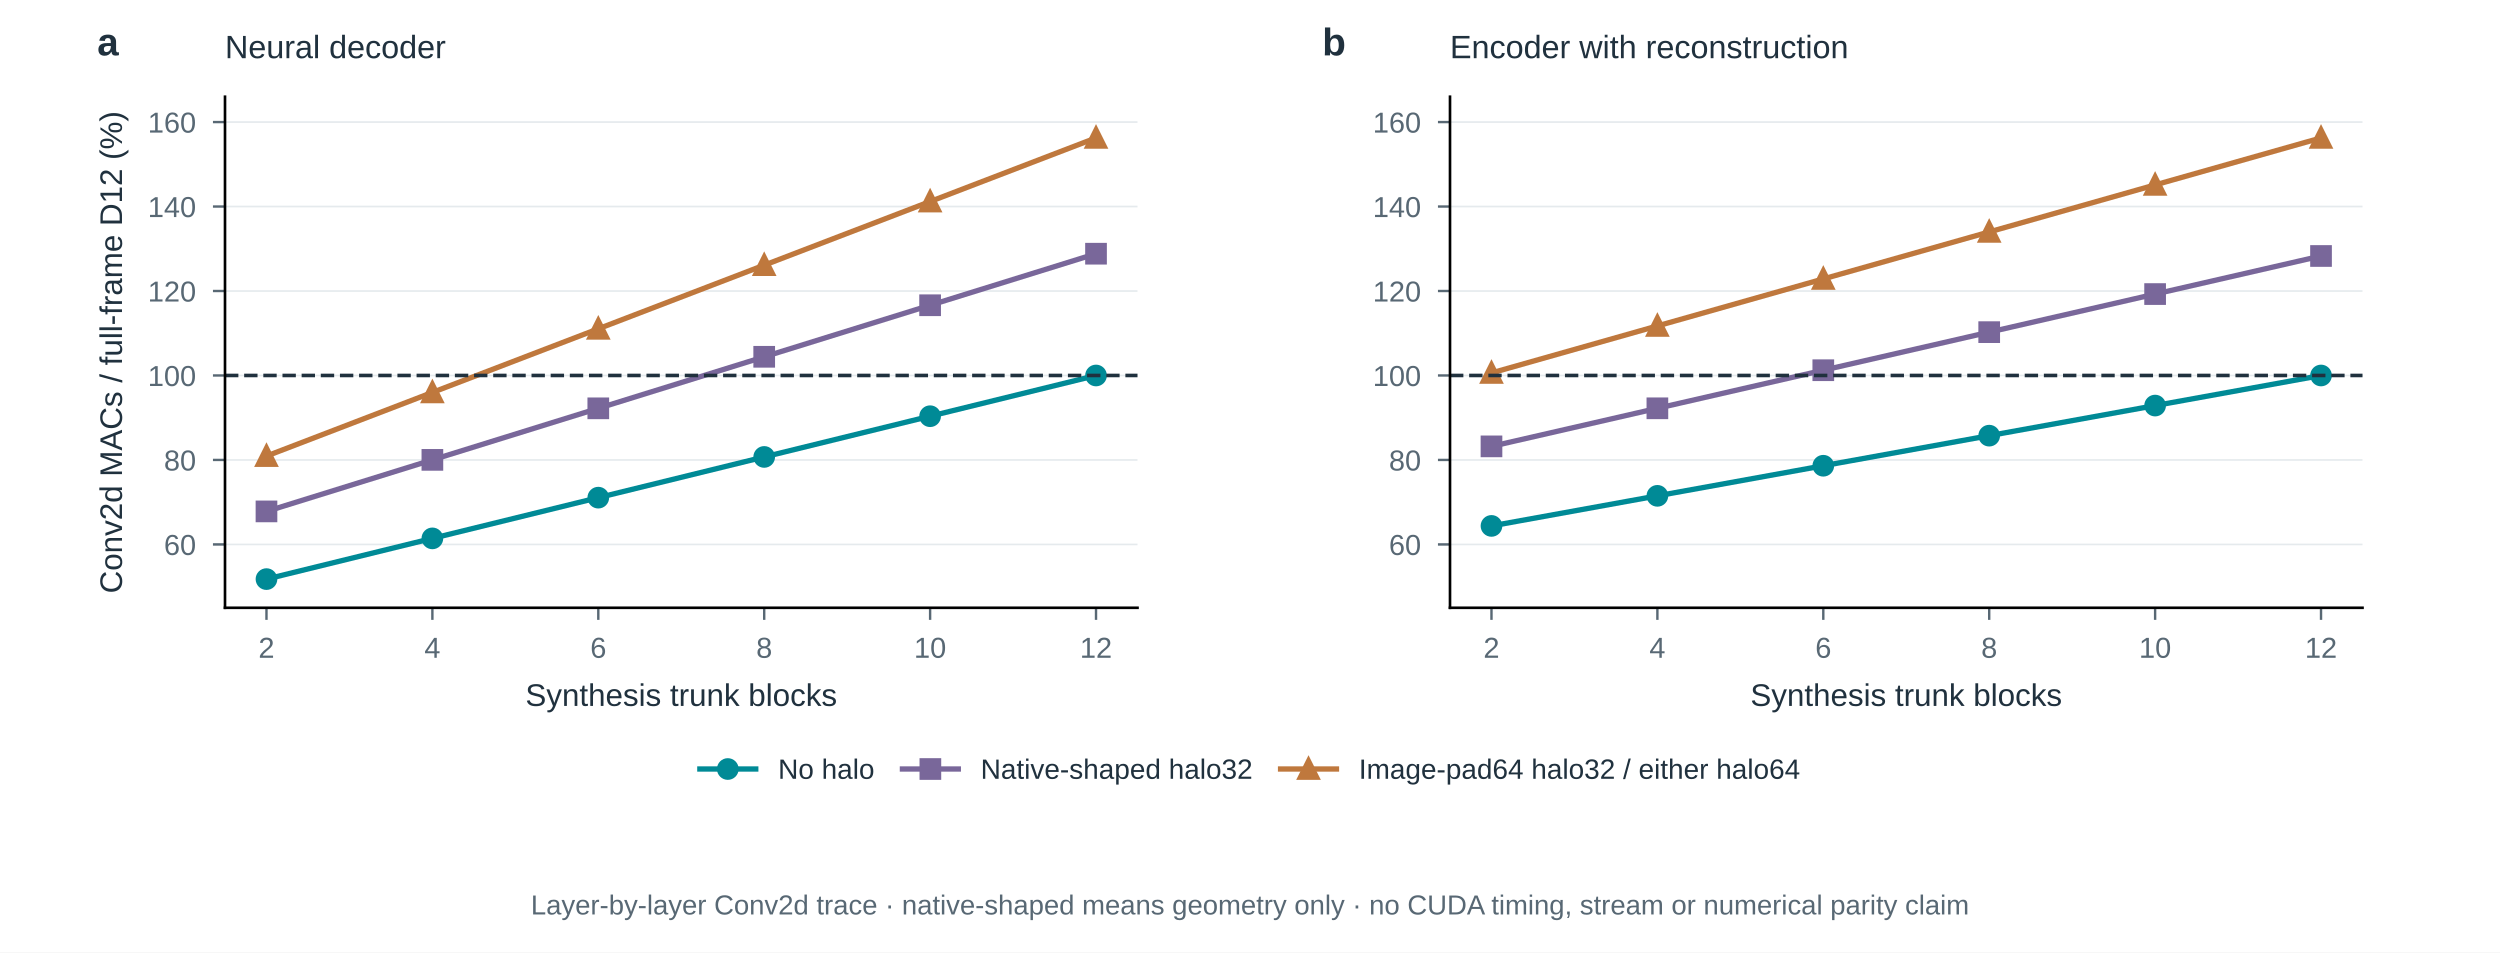
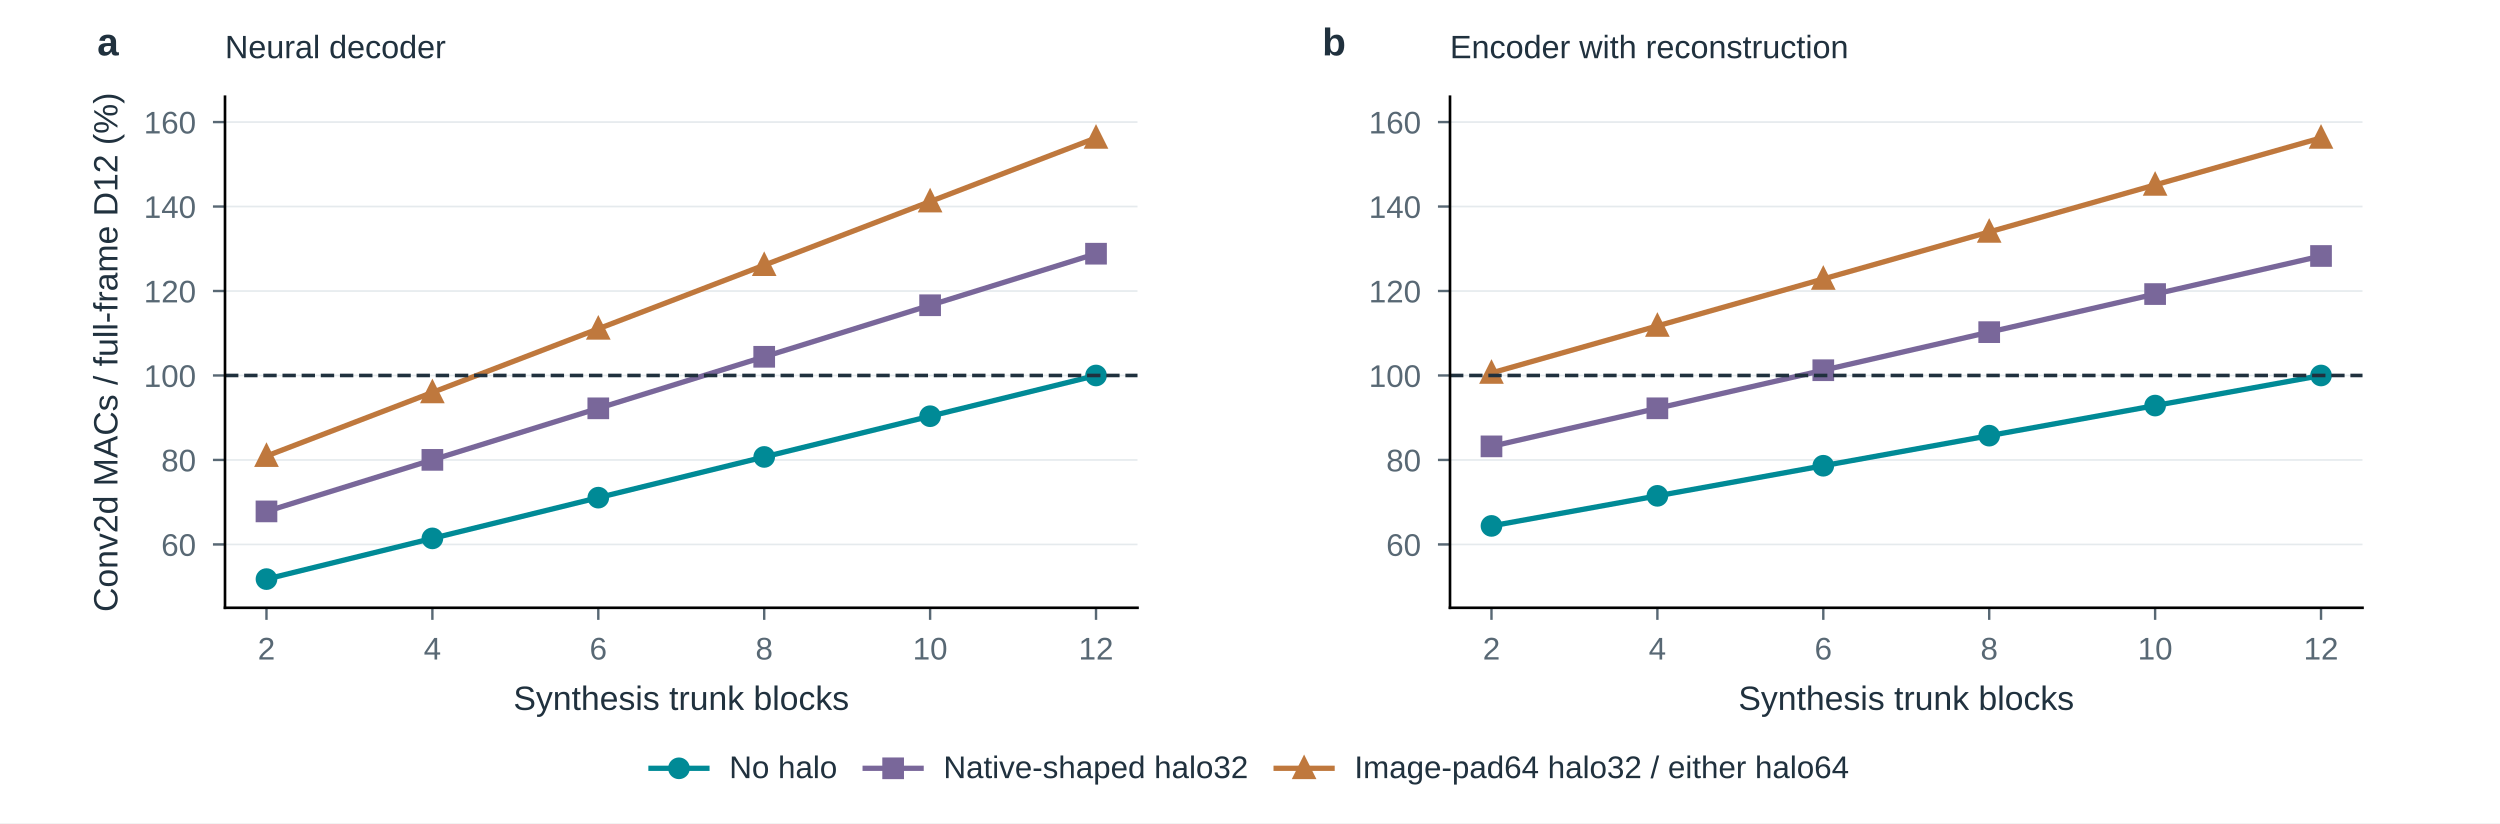
- <svg xmlns="http://www.w3.org/2000/svg" xmlns:xlink="http://www.w3.org/1999/xlink" width="518.74pt" height="197.632pt" viewBox="0 0 518.74 197.632" version="1.1">
+ <svg xmlns="http://www.w3.org/2000/svg" xmlns:xlink="http://www.w3.org/1999/xlink" width="518.74pt" height="170.808pt" viewBox="0 0 518.74 170.808" version="1.1">
  <defs>
    <style type="text/css">*{stroke-linejoin: round; stroke-linecap: butt}</style>
  </defs>
  <g id="figure_1">
    <g id="patch_1">
-       <path d="M 0 197.632 L 518.74 197.632 L 518.74 0 L 0 0 z " style="fill: #ffffff" />
+       <path d="M 0 170.808 L 518.74 170.808 L 518.74 0 L 0 0 z " style="fill: #ffffff" />
    </g>
    <g id="axes_1">
      <g id="patch_2">
        <path d="M 46.687 126.114 L 236.027 126.114 L 236.027 20.07 L 46.687 20.07 z " style="fill: #ffffff" />
      </g>
      <g id="matplotlib.axis_1">
        <g id="xtick_1">
          <g id="line2d_1">
            <defs>
              <path id="m399702b5b7" d="M 0 0 L 0 2.5 " style="stroke: #586874; stroke-width: 0.5" />
            </defs>
            <g>
              <use xlink:href="#m399702b5b7" x="55.293" y="126.114" style="fill: #586874; stroke: #586874; stroke-width: 0.5" />
            </g>
          </g>
          <g id="text_1">
-             <text style="font-size: 6px; font-family: 'Liberation Sans'; text-anchor: middle; fill: #586874" x="55.293" y="136.482" transform="rotate(-0 55.29299 136.4822)">2</text>
+             <text style="font-size: 6.5px; font-family: 'Liberation Sans'; text-anchor: middle; fill: #586874" x="55.293" y="136.846" transform="rotate(-0 55.29299 136.8462)">2</text>
          </g>
        </g>
        <g id="xtick_2">
          <g id="line2d_2">
            <g>
              <use xlink:href="#m399702b5b7" x="89.718" y="126.114" style="fill: #586874; stroke: #586874; stroke-width: 0.5" />
            </g>
          </g>
          <g id="text_2">
-             <text style="font-size: 6px; font-family: 'Liberation Sans'; text-anchor: middle; fill: #586874" x="89.718" y="136.482" transform="rotate(-0 89.71847 136.4822)">4</text>
+             <text style="font-size: 6.5px; font-family: 'Liberation Sans'; text-anchor: middle; fill: #586874" x="89.718" y="136.846" transform="rotate(-0 89.71847 136.8462)">4</text>
          </g>
        </g>
        <g id="xtick_3">
          <g id="line2d_3">
            <g>
              <use xlink:href="#m399702b5b7" x="124.144" y="126.114" style="fill: #586874; stroke: #586874; stroke-width: 0.5" />
            </g>
          </g>
          <g id="text_3">
-             <text style="font-size: 6px; font-family: 'Liberation Sans'; text-anchor: middle; fill: #586874" x="124.144" y="136.482" transform="rotate(-0 124.144 136.4822)">6</text>
+             <text style="font-size: 6.5px; font-family: 'Liberation Sans'; text-anchor: middle; fill: #586874" x="124.144" y="136.846" transform="rotate(-0 124.144 136.8462)">6</text>
          </g>
        </g>
        <g id="xtick_4">
          <g id="line2d_4">
            <g>
              <use xlink:href="#m399702b5b7" x="158.569" y="126.114" style="fill: #586874; stroke: #586874; stroke-width: 0.5" />
            </g>
          </g>
          <g id="text_4">
-             <text style="font-size: 6px; font-family: 'Liberation Sans'; text-anchor: middle; fill: #586874" x="158.569" y="136.482" transform="rotate(-0 158.5694 136.4822)">8</text>
+             <text style="font-size: 6.5px; font-family: 'Liberation Sans'; text-anchor: middle; fill: #586874" x="158.569" y="136.846" transform="rotate(-0 158.5694 136.8462)">8</text>
          </g>
        </g>
        <g id="xtick_5">
          <g id="line2d_5">
            <g>
              <use xlink:href="#m399702b5b7" x="192.995" y="126.114" style="fill: #586874; stroke: #586874; stroke-width: 0.5" />
            </g>
          </g>
          <g id="text_5">
-             <text style="font-size: 6px; font-family: 'Liberation Sans'; text-anchor: middle; fill: #586874" x="192.995" y="136.482" transform="rotate(-0 192.9949 136.4822)">10</text>
+             <text style="font-size: 6.5px; font-family: 'Liberation Sans'; text-anchor: middle; fill: #586874" x="192.995" y="136.846" transform="rotate(-0 192.9949 136.8462)">10</text>
          </g>
        </g>
        <g id="xtick_6">
          <g id="line2d_6">
            <g>
              <use xlink:href="#m399702b5b7" x="227.42" y="126.114" style="fill: #586874; stroke: #586874; stroke-width: 0.5" />
            </g>
          </g>
          <g id="text_6">
-             <text style="font-size: 6px; font-family: 'Liberation Sans'; text-anchor: middle; fill: #586874" x="227.42" y="136.482" transform="rotate(-0 227.4204 136.4822)">12</text>
+             <text style="font-size: 6.5px; font-family: 'Liberation Sans'; text-anchor: middle; fill: #586874" x="227.42" y="136.846" transform="rotate(-0 227.4204 136.8462)">12</text>
          </g>
        </g>
        <g id="text_7">
-           <text style="font-size: 6.5px; font-family: 'Liberation Sans'; text-anchor: middle; fill: #20313e" x="141.357" y="146.477" transform="rotate(-0 141.3567 146.4771)">Synthesis trunk blocks</text>
+           <text style="font-size: 7px; font-family: 'Liberation Sans'; text-anchor: middle; fill: #20313e" x="141.357" y="147.31" transform="rotate(-0 141.3567 147.3104)">Synthesis trunk blocks</text>
        </g>
      </g>
      <g id="matplotlib.axis_2">
        <g id="ytick_1">
          <g id="line2d_7">
-             <path d="M 46.687 112.968 L 236.027 112.968 " clip-path="url(#pa4b8927bc4)" style="fill: none; stroke: #e5eaed; stroke-width: 0.35; stroke-linecap: square" />
+             <path d="M 46.687 112.968 L 236.027 112.968 " clip-path="url(#p4affde672b)" style="fill: none; stroke: #e5eaed; stroke-width: 0.35; stroke-linecap: square" />
          </g>
          <g id="line2d_8">
            <defs>
              <path id="m2a17d90eda" d="M 0 0 L -2.5 0 " style="stroke: #586874; stroke-width: 0.5" />
            </defs>
            <g>
              <use xlink:href="#m2a17d90eda" x="46.687" y="112.968" style="fill: #586874; stroke: #586874; stroke-width: 0.5" />
            </g>
          </g>
          <g id="text_8">
-             <text style="font-size: 6px; font-family: 'Liberation Sans'; text-anchor: end; fill: #586874" x="40.687" y="115.152" transform="rotate(-0 40.68661 115.1522)">60</text>
+             <text style="font-size: 6.5px; font-family: 'Liberation Sans'; text-anchor: end; fill: #586874" x="40.687" y="115.334" transform="rotate(-0 40.68661 115.3342)">60</text>
          </g>
        </g>
        <g id="ytick_2">
          <g id="line2d_9">
-             <path d="M 46.687 95.44 L 236.027 95.44 " clip-path="url(#pa4b8927bc4)" style="fill: none; stroke: #e5eaed; stroke-width: 0.35; stroke-linecap: square" />
+             <path d="M 46.687 95.44 L 236.027 95.44 " clip-path="url(#p4affde672b)" style="fill: none; stroke: #e5eaed; stroke-width: 0.35; stroke-linecap: square" />
          </g>
          <g id="line2d_10">
            <g>
              <use xlink:href="#m2a17d90eda" x="46.687" y="95.44" style="fill: #586874; stroke: #586874; stroke-width: 0.5" />
            </g>
          </g>
          <g id="text_9">
-             <text style="font-size: 6px; font-family: 'Liberation Sans'; text-anchor: end; fill: #586874" x="40.687" y="97.624" transform="rotate(-0 40.68661 97.62423)">80</text>
+             <text style="font-size: 6.5px; font-family: 'Liberation Sans'; text-anchor: end; fill: #586874" x="40.687" y="97.806" transform="rotate(-0 40.68661 97.80624)">80</text>
          </g>
        </g>
        <g id="ytick_3">
          <g id="line2d_11">
-             <path d="M 46.687 77.912 L 236.027 77.912 " clip-path="url(#pa4b8927bc4)" style="fill: none; stroke: #e5eaed; stroke-width: 0.35; stroke-linecap: square" />
+             <path d="M 46.687 77.912 L 236.027 77.912 " clip-path="url(#p4affde672b)" style="fill: none; stroke: #e5eaed; stroke-width: 0.35; stroke-linecap: square" />
          </g>
          <g id="line2d_12">
            <g>
              <use xlink:href="#m2a17d90eda" x="46.687" y="77.912" style="fill: #586874; stroke: #586874; stroke-width: 0.5" />
            </g>
          </g>
          <g id="text_10">
-             <text style="font-size: 6px; font-family: 'Liberation Sans'; text-anchor: end; fill: #586874" x="40.687" y="80.096" transform="rotate(-0 40.68661 80.09628)">100</text>
+             <text style="font-size: 6.5px; font-family: 'Liberation Sans'; text-anchor: end; fill: #586874" x="40.687" y="80.278" transform="rotate(-0 40.68661 80.27829)">100</text>
          </g>
        </g>
        <g id="ytick_4">
          <g id="line2d_13">
-             <path d="M 46.687 60.384 L 236.027 60.384 " clip-path="url(#pa4b8927bc4)" style="fill: none; stroke: #e5eaed; stroke-width: 0.35; stroke-linecap: square" />
+             <path d="M 46.687 60.384 L 236.027 60.384 " clip-path="url(#p4affde672b)" style="fill: none; stroke: #e5eaed; stroke-width: 0.35; stroke-linecap: square" />
          </g>
          <g id="line2d_14">
            <g>
              <use xlink:href="#m2a17d90eda" x="46.687" y="60.384" style="fill: #586874; stroke: #586874; stroke-width: 0.5" />
            </g>
          </g>
          <g id="text_11">
-             <text style="font-size: 6px; font-family: 'Liberation Sans'; text-anchor: end; fill: #586874" x="40.687" y="62.568" transform="rotate(-0 40.68661 62.56834)">120</text>
+             <text style="font-size: 6.5px; font-family: 'Liberation Sans'; text-anchor: end; fill: #586874" x="40.687" y="62.75" transform="rotate(-0 40.68661 62.75034)">120</text>
          </g>
        </g>
        <g id="ytick_5">
          <g id="line2d_15">
-             <path d="M 46.687 42.856 L 236.027 42.856 " clip-path="url(#pa4b8927bc4)" style="fill: none; stroke: #e5eaed; stroke-width: 0.35; stroke-linecap: square" />
+             <path d="M 46.687 42.856 L 236.027 42.856 " clip-path="url(#p4affde672b)" style="fill: none; stroke: #e5eaed; stroke-width: 0.35; stroke-linecap: square" />
          </g>
          <g id="line2d_16">
            <g>
              <use xlink:href="#m2a17d90eda" x="46.687" y="42.856" style="fill: #586874; stroke: #586874; stroke-width: 0.5" />
            </g>
          </g>
          <g id="text_12">
-             <text style="font-size: 6px; font-family: 'Liberation Sans'; text-anchor: end; fill: #586874" x="40.687" y="45.04" transform="rotate(-0 40.68661 45.04039)">140</text>
+             <text style="font-size: 6.5px; font-family: 'Liberation Sans'; text-anchor: end; fill: #586874" x="40.687" y="45.222" transform="rotate(-0 40.68661 45.22239)">140</text>
          </g>
        </g>
        <g id="ytick_6">
          <g id="line2d_17">
-             <path d="M 46.687 25.328 L 236.027 25.328 " clip-path="url(#pa4b8927bc4)" style="fill: none; stroke: #e5eaed; stroke-width: 0.35; stroke-linecap: square" />
+             <path d="M 46.687 25.328 L 236.027 25.328 " clip-path="url(#p4affde672b)" style="fill: none; stroke: #e5eaed; stroke-width: 0.35; stroke-linecap: square" />
          </g>
          <g id="line2d_18">
            <g>
              <use xlink:href="#m2a17d90eda" x="46.687" y="25.328" style="fill: #586874; stroke: #586874; stroke-width: 0.5" />
            </g>
          </g>
          <g id="text_13">
-             <text style="font-size: 6px; font-family: 'Liberation Sans'; text-anchor: end; fill: #586874" x="40.687" y="27.512" transform="rotate(-0 40.68661 27.51244)">160</text>
+             <text style="font-size: 6.5px; font-family: 'Liberation Sans'; text-anchor: end; fill: #586874" x="40.687" y="27.694" transform="rotate(-0 40.68661 27.69444)">160</text>
          </g>
        </g>
        <g id="text_14">
-           <text style="font-size: 6.5px; font-family: 'Liberation Sans'; text-anchor: middle; fill: #20313e" x="25.309" y="73.092" transform="rotate(-90 25.30901 73.09202)">Conv2d MACs / full-frame D12 (%)</text>
+           <text style="font-size: 7px; font-family: 'Liberation Sans'; text-anchor: middle; fill: #20313e" x="24.37" y="73.092" transform="rotate(-90 24.36964 73.09202)">Conv2d MACs / full-frame D12 (%)</text>
        </g>
      </g>
      <g id="line2d_19">
-         <path d="M 55.293 120.162 L 89.718 111.712 L 124.144 103.262 L 158.569 94.812 L 192.995 86.362 L 227.42 77.912 " clip-path="url(#pa4b8927bc4)" style="fill: none; stroke: #008a96; stroke-width: 1.1; stroke-linecap: square" />
+         <path d="M 55.293 120.162 L 89.718 111.712 L 124.144 103.262 L 158.569 94.812 L 192.995 86.362 L 227.42 77.912 " clip-path="url(#p4affde672b)" style="fill: none; stroke: #008a96; stroke-width: 1.1; stroke-linecap: square" />
        <defs>
          <path id="mdc5744b16e" d="M 0 1.75 C 0.464 1.75 0.909 1.566 1.237 1.237 C 1.566 0.909 1.75 0.464 1.75 0 C 1.75 -0.464 1.566 -0.909 1.237 -1.237 C 0.909 -1.566 0.464 -1.75 0 -1.75 C -0.464 -1.75 -0.909 -1.566 -1.237 -1.237 C -1.566 -0.909 -1.75 -0.464 -1.75 0 C -1.75 0.464 -1.566 0.909 -1.237 1.237 C -0.909 1.566 -0.464 1.75 0 1.75 z " style="stroke: #008a96" />
        </defs>
-         <g clip-path="url(#pa4b8927bc4)">
+         <g clip-path="url(#p4affde672b)">
          <use xlink:href="#mdc5744b16e" x="55.293" y="120.162" style="fill: #008a96; stroke: #008a96" />
          <use xlink:href="#mdc5744b16e" x="89.718" y="111.712" style="fill: #008a96; stroke: #008a96" />
          <use xlink:href="#mdc5744b16e" x="124.144" y="103.262" style="fill: #008a96; stroke: #008a96" />
          <use xlink:href="#mdc5744b16e" x="158.569" y="94.812" style="fill: #008a96; stroke: #008a96" />
          <use xlink:href="#mdc5744b16e" x="192.995" y="86.362" style="fill: #008a96; stroke: #008a96" />
          <use xlink:href="#mdc5744b16e" x="227.42" y="77.912" style="fill: #008a96; stroke: #008a96" />
        </g>
      </g>
      <g id="line2d_20">
-         <path d="M 55.293 106.115 L 89.718 95.421 L 124.144 84.726 L 158.569 74.032 L 192.995 63.338 L 227.42 52.643 " clip-path="url(#pa4b8927bc4)" style="fill: none; stroke: #79679a; stroke-width: 1.1; stroke-linecap: square" />
+         <path d="M 55.293 106.115 L 89.718 95.421 L 124.144 84.726 L 158.569 74.032 L 192.995 63.338 L 227.42 52.643 " clip-path="url(#p4affde672b)" style="fill: none; stroke: #79679a; stroke-width: 1.1; stroke-linecap: square" />
        <defs>
          <path id="m6668e8ef96" d="M -1.75 1.75 L 1.75 1.75 L 1.75 -1.75 L -1.75 -1.75 z " style="stroke: #79679a; stroke-linejoin: miter" />
        </defs>
-         <g clip-path="url(#pa4b8927bc4)">
+         <g clip-path="url(#p4affde672b)">
          <use xlink:href="#m6668e8ef96" x="55.293" y="106.115" style="fill: #79679a; stroke: #79679a; stroke-linejoin: miter" />
          <use xlink:href="#m6668e8ef96" x="89.718" y="95.421" style="fill: #79679a; stroke: #79679a; stroke-linejoin: miter" />
          <use xlink:href="#m6668e8ef96" x="124.144" y="84.726" style="fill: #79679a; stroke: #79679a; stroke-linejoin: miter" />
          <use xlink:href="#m6668e8ef96" x="158.569" y="74.032" style="fill: #79679a; stroke: #79679a; stroke-linejoin: miter" />
          <use xlink:href="#m6668e8ef96" x="192.995" y="63.338" style="fill: #79679a; stroke: #79679a; stroke-linejoin: miter" />
          <use xlink:href="#m6668e8ef96" x="227.42" y="52.643" style="fill: #79679a; stroke: #79679a; stroke-linejoin: miter" />
        </g>
      </g>
      <g id="line2d_21">
-         <path d="M 55.293 94.63 L 89.718 81.427 L 124.144 68.224 L 158.569 55.021 L 192.995 41.818 L 227.42 28.615 " clip-path="url(#pa4b8927bc4)" style="fill: none; stroke: #bf783d; stroke-width: 1.1; stroke-linecap: square" />
+         <path d="M 55.293 94.63 L 89.718 81.427 L 124.144 68.224 L 158.569 55.021 L 192.995 41.818 L 227.42 28.615 " clip-path="url(#p4affde672b)" style="fill: none; stroke: #bf783d; stroke-width: 1.1; stroke-linecap: square" />
        <defs>
          <path id="m8c55a46da9" d="M 0 -1.75 L -1.75 1.75 L 1.75 1.75 z " style="stroke: #bf783d; stroke-linejoin: miter" />
        </defs>
-         <g clip-path="url(#pa4b8927bc4)">
+         <g clip-path="url(#p4affde672b)">
          <use xlink:href="#m8c55a46da9" x="55.293" y="94.63" style="fill: #bf783d; stroke: #bf783d; stroke-linejoin: miter" />
          <use xlink:href="#m8c55a46da9" x="89.718" y="81.427" style="fill: #bf783d; stroke: #bf783d; stroke-linejoin: miter" />
          <use xlink:href="#m8c55a46da9" x="124.144" y="68.224" style="fill: #bf783d; stroke: #bf783d; stroke-linejoin: miter" />
          <use xlink:href="#m8c55a46da9" x="158.569" y="55.021" style="fill: #bf783d; stroke: #bf783d; stroke-linejoin: miter" />
          <use xlink:href="#m8c55a46da9" x="192.995" y="41.818" style="fill: #bf783d; stroke: #bf783d; stroke-linejoin: miter" />
          <use xlink:href="#m8c55a46da9" x="227.42" y="28.615" style="fill: #bf783d; stroke: #bf783d; stroke-linejoin: miter" />
        </g>
      </g>
      <g id="line2d_22">
-         <path d="M 46.687 77.912 L 236.027 77.912 " clip-path="url(#pa4b8927bc4)" style="fill: none; stroke-dasharray: 2.775,1.2; stroke-dashoffset: 0; stroke: #20313e; stroke-width: 0.75" />
+         <path d="M 46.687 77.912 L 236.027 77.912 " clip-path="url(#p4affde672b)" style="fill: none; stroke-dasharray: 2.775,1.2; stroke-dashoffset: 0; stroke: #20313e; stroke-width: 0.75" />
      </g>
      <g id="patch_3">
        <path d="M 46.687 126.114 L 46.687 20.07 " style="fill: none; stroke: #000000; stroke-width: 0.55; stroke-linejoin: miter; stroke-linecap: square" />
      </g>
      <g id="patch_4">
        <path d="M 46.687 126.114 L 236.027 126.114 " style="fill: none; stroke: #000000; stroke-width: 0.55; stroke-linejoin: miter; stroke-linecap: square" />
      </g>
      <g id="text_15">
        <text style="font-weight: 700; font-size: 8px; font-family: 'Liberation Sans'; text-anchor: start; fill: #20313e" x="20.179" y="11.494" transform="rotate(-0 20.17899 11.49351)">a</text>
      </g>
      <g id="text_16">
        <text style="font-size: 6.7px; font-family: 'Liberation Sans'; text-anchor: start; fill: #20313e" x="46.687" y="12.07" transform="rotate(-0 46.68661 12.06997)">Neural decoder</text>
      </g>
    </g>
    <g id="axes_2">
      <g id="patch_5">
        <path d="M 300.869 126.114 L 490.209 126.114 L 490.209 20.07 L 300.869 20.07 z " style="fill: #ffffff" />
      </g>
      <g id="matplotlib.axis_3">
        <g id="xtick_7">
          <g id="line2d_23">
            <g>
              <use xlink:href="#m399702b5b7" x="309.476" y="126.114" style="fill: #586874; stroke: #586874; stroke-width: 0.5" />
            </g>
          </g>
          <g id="text_17">
-             <text style="font-size: 6px; font-family: 'Liberation Sans'; text-anchor: middle; fill: #586874" x="309.476" y="136.482" transform="rotate(-0 309.4757 136.4822)">2</text>
+             <text style="font-size: 6.5px; font-family: 'Liberation Sans'; text-anchor: middle; fill: #586874" x="309.476" y="136.846" transform="rotate(-0 309.4757 136.8462)">2</text>
          </g>
        </g>
        <g id="xtick_8">
          <g id="line2d_24">
            <g>
              <use xlink:href="#m399702b5b7" x="343.901" y="126.114" style="fill: #586874; stroke: #586874; stroke-width: 0.5" />
            </g>
          </g>
          <g id="text_18">
-             <text style="font-size: 6px; font-family: 'Liberation Sans'; text-anchor: middle; fill: #586874" x="343.901" y="136.482" transform="rotate(-0 343.9011 136.4822)">4</text>
+             <text style="font-size: 6.5px; font-family: 'Liberation Sans'; text-anchor: middle; fill: #586874" x="343.901" y="136.846" transform="rotate(-0 343.9011 136.8462)">4</text>
          </g>
        </g>
        <g id="xtick_9">
          <g id="line2d_25">
            <g>
              <use xlink:href="#m399702b5b7" x="378.327" y="126.114" style="fill: #586874; stroke: #586874; stroke-width: 0.5" />
            </g>
          </g>
          <g id="text_19">
-             <text style="font-size: 6px; font-family: 'Liberation Sans'; text-anchor: middle; fill: #586874" x="378.327" y="136.482" transform="rotate(-0 378.3266 136.4822)">6</text>
+             <text style="font-size: 6.5px; font-family: 'Liberation Sans'; text-anchor: middle; fill: #586874" x="378.327" y="136.846" transform="rotate(-0 378.3266 136.8462)">6</text>
          </g>
        </g>
        <g id="xtick_10">
          <g id="line2d_26">
            <g>
              <use xlink:href="#m399702b5b7" x="412.752" y="126.114" style="fill: #586874; stroke: #586874; stroke-width: 0.5" />
            </g>
          </g>
          <g id="text_20">
-             <text style="font-size: 6px; font-family: 'Liberation Sans'; text-anchor: middle; fill: #586874" x="412.752" y="136.482" transform="rotate(-0 412.7521 136.4822)">8</text>
+             <text style="font-size: 6.5px; font-family: 'Liberation Sans'; text-anchor: middle; fill: #586874" x="412.752" y="136.846" transform="rotate(-0 412.7521 136.8462)">8</text>
          </g>
        </g>
        <g id="xtick_11">
          <g id="line2d_27">
            <g>
              <use xlink:href="#m399702b5b7" x="447.178" y="126.114" style="fill: #586874; stroke: #586874; stroke-width: 0.5" />
            </g>
          </g>
          <g id="text_21">
-             <text style="font-size: 6px; font-family: 'Liberation Sans'; text-anchor: middle; fill: #586874" x="447.178" y="136.482" transform="rotate(-0 447.1776 136.4822)">10</text>
+             <text style="font-size: 6.5px; font-family: 'Liberation Sans'; text-anchor: middle; fill: #586874" x="447.178" y="136.846" transform="rotate(-0 447.1776 136.8462)">10</text>
          </g>
        </g>
        <g id="xtick_12">
          <g id="line2d_28">
            <g>
              <use xlink:href="#m399702b5b7" x="481.603" y="126.114" style="fill: #586874; stroke: #586874; stroke-width: 0.5" />
            </g>
          </g>
          <g id="text_22">
-             <text style="font-size: 6px; font-family: 'Liberation Sans'; text-anchor: middle; fill: #586874" x="481.603" y="136.482" transform="rotate(-0 481.6031 136.4822)">12</text>
+             <text style="font-size: 6.5px; font-family: 'Liberation Sans'; text-anchor: middle; fill: #586874" x="481.603" y="136.846" transform="rotate(-0 481.6031 136.8462)">12</text>
          </g>
        </g>
        <g id="text_23">
-           <text style="font-size: 6.5px; font-family: 'Liberation Sans'; text-anchor: middle; fill: #20313e" x="395.539" y="146.477" transform="rotate(-0 395.5394 146.4771)">Synthesis trunk blocks</text>
+           <text style="font-size: 7px; font-family: 'Liberation Sans'; text-anchor: middle; fill: #20313e" x="395.539" y="147.31" transform="rotate(-0 395.5394 147.3104)">Synthesis trunk blocks</text>
        </g>
      </g>
      <g id="matplotlib.axis_4">
        <g id="ytick_7">
          <g id="line2d_29">
-             <path d="M 300.869 112.968 L 490.209 112.968 " clip-path="url(#peee09b7b1e)" style="fill: none; stroke: #e5eaed; stroke-width: 0.35; stroke-linecap: square" />
+             <path d="M 300.869 112.968 L 490.209 112.968 " clip-path="url(#p97acd64d3b)" style="fill: none; stroke: #e5eaed; stroke-width: 0.35; stroke-linecap: square" />
          </g>
          <g id="line2d_30">
            <g>
              <use xlink:href="#m2a17d90eda" x="300.869" y="112.968" style="fill: #586874; stroke: #586874; stroke-width: 0.5" />
            </g>
          </g>
          <g id="text_24">
-             <text style="font-size: 6px; font-family: 'Liberation Sans'; text-anchor: end; fill: #586874" x="294.869" y="115.152" transform="rotate(-0 294.8693 115.1522)">60</text>
+             <text style="font-size: 6.5px; font-family: 'Liberation Sans'; text-anchor: end; fill: #586874" x="294.869" y="115.334" transform="rotate(-0 294.8693 115.3342)">60</text>
          </g>
        </g>
        <g id="ytick_8">
          <g id="line2d_31">
-             <path d="M 300.869 95.44 L 490.209 95.44 " clip-path="url(#peee09b7b1e)" style="fill: none; stroke: #e5eaed; stroke-width: 0.35; stroke-linecap: square" />
+             <path d="M 300.869 95.44 L 490.209 95.44 " clip-path="url(#p97acd64d3b)" style="fill: none; stroke: #e5eaed; stroke-width: 0.35; stroke-linecap: square" />
          </g>
          <g id="line2d_32">
            <g>
              <use xlink:href="#m2a17d90eda" x="300.869" y="95.44" style="fill: #586874; stroke: #586874; stroke-width: 0.5" />
            </g>
          </g>
          <g id="text_25">
-             <text style="font-size: 6px; font-family: 'Liberation Sans'; text-anchor: end; fill: #586874" x="294.869" y="97.624" transform="rotate(-0 294.8693 97.62423)">80</text>
+             <text style="font-size: 6.5px; font-family: 'Liberation Sans'; text-anchor: end; fill: #586874" x="294.869" y="97.806" transform="rotate(-0 294.8693 97.80624)">80</text>
          </g>
        </g>
        <g id="ytick_9">
          <g id="line2d_33">
-             <path d="M 300.869 77.912 L 490.209 77.912 " clip-path="url(#peee09b7b1e)" style="fill: none; stroke: #e5eaed; stroke-width: 0.35; stroke-linecap: square" />
+             <path d="M 300.869 77.912 L 490.209 77.912 " clip-path="url(#p97acd64d3b)" style="fill: none; stroke: #e5eaed; stroke-width: 0.35; stroke-linecap: square" />
          </g>
          <g id="line2d_34">
            <g>
              <use xlink:href="#m2a17d90eda" x="300.869" y="77.912" style="fill: #586874; stroke: #586874; stroke-width: 0.5" />
            </g>
          </g>
          <g id="text_26">
-             <text style="font-size: 6px; font-family: 'Liberation Sans'; text-anchor: end; fill: #586874" x="294.869" y="80.096" transform="rotate(-0 294.8693 80.09628)">100</text>
+             <text style="font-size: 6.5px; font-family: 'Liberation Sans'; text-anchor: end; fill: #586874" x="294.869" y="80.278" transform="rotate(-0 294.8693 80.27829)">100</text>
          </g>
        </g>
        <g id="ytick_10">
          <g id="line2d_35">
-             <path d="M 300.869 60.384 L 490.209 60.384 " clip-path="url(#peee09b7b1e)" style="fill: none; stroke: #e5eaed; stroke-width: 0.35; stroke-linecap: square" />
+             <path d="M 300.869 60.384 L 490.209 60.384 " clip-path="url(#p97acd64d3b)" style="fill: none; stroke: #e5eaed; stroke-width: 0.35; stroke-linecap: square" />
          </g>
          <g id="line2d_36">
            <g>
              <use xlink:href="#m2a17d90eda" x="300.869" y="60.384" style="fill: #586874; stroke: #586874; stroke-width: 0.5" />
            </g>
          </g>
          <g id="text_27">
-             <text style="font-size: 6px; font-family: 'Liberation Sans'; text-anchor: end; fill: #586874" x="294.869" y="62.568" transform="rotate(-0 294.8693 62.56834)">120</text>
+             <text style="font-size: 6.5px; font-family: 'Liberation Sans'; text-anchor: end; fill: #586874" x="294.869" y="62.75" transform="rotate(-0 294.8693 62.75034)">120</text>
          </g>
        </g>
        <g id="ytick_11">
          <g id="line2d_37">
-             <path d="M 300.869 42.856 L 490.209 42.856 " clip-path="url(#peee09b7b1e)" style="fill: none; stroke: #e5eaed; stroke-width: 0.35; stroke-linecap: square" />
+             <path d="M 300.869 42.856 L 490.209 42.856 " clip-path="url(#p97acd64d3b)" style="fill: none; stroke: #e5eaed; stroke-width: 0.35; stroke-linecap: square" />
          </g>
          <g id="line2d_38">
            <g>
              <use xlink:href="#m2a17d90eda" x="300.869" y="42.856" style="fill: #586874; stroke: #586874; stroke-width: 0.5" />
            </g>
          </g>
          <g id="text_28">
-             <text style="font-size: 6px; font-family: 'Liberation Sans'; text-anchor: end; fill: #586874" x="294.869" y="45.04" transform="rotate(-0 294.8693 45.04039)">140</text>
+             <text style="font-size: 6.5px; font-family: 'Liberation Sans'; text-anchor: end; fill: #586874" x="294.869" y="45.222" transform="rotate(-0 294.8693 45.22239)">140</text>
          </g>
        </g>
        <g id="ytick_12">
          <g id="line2d_39">
-             <path d="M 300.869 25.328 L 490.209 25.328 " clip-path="url(#peee09b7b1e)" style="fill: none; stroke: #e5eaed; stroke-width: 0.35; stroke-linecap: square" />
+             <path d="M 300.869 25.328 L 490.209 25.328 " clip-path="url(#p97acd64d3b)" style="fill: none; stroke: #e5eaed; stroke-width: 0.35; stroke-linecap: square" />
          </g>
          <g id="line2d_40">
            <g>
              <use xlink:href="#m2a17d90eda" x="300.869" y="25.328" style="fill: #586874; stroke: #586874; stroke-width: 0.5" />
            </g>
          </g>
          <g id="text_29">
-             <text style="font-size: 6px; font-family: 'Liberation Sans'; text-anchor: end; fill: #586874" x="294.869" y="27.512" transform="rotate(-0 294.8693 27.51244)">160</text>
+             <text style="font-size: 6.5px; font-family: 'Liberation Sans'; text-anchor: end; fill: #586874" x="294.869" y="27.694" transform="rotate(-0 294.8693 27.69444)">160</text>
          </g>
        </g>
      </g>
      <g id="line2d_41">
-         <path d="M 309.476 109.125 L 343.901 102.883 L 378.327 96.64 L 412.752 90.398 L 447.178 84.155 L 481.603 77.912 " clip-path="url(#peee09b7b1e)" style="fill: none; stroke: #008a96; stroke-width: 1.1; stroke-linecap: square" />
-         <g clip-path="url(#peee09b7b1e)">
+         <path d="M 309.476 109.125 L 343.901 102.883 L 378.327 96.64 L 412.752 90.398 L 447.178 84.155 L 481.603 77.912 " clip-path="url(#p97acd64d3b)" style="fill: none; stroke: #008a96; stroke-width: 1.1; stroke-linecap: square" />
+         <g clip-path="url(#p97acd64d3b)">
          <use xlink:href="#mdc5744b16e" x="309.476" y="109.125" style="fill: #008a96; stroke: #008a96" />
          <use xlink:href="#mdc5744b16e" x="343.901" y="102.883" style="fill: #008a96; stroke: #008a96" />
          <use xlink:href="#mdc5744b16e" x="378.327" y="96.64" style="fill: #008a96; stroke: #008a96" />
          <use xlink:href="#mdc5744b16e" x="412.752" y="90.398" style="fill: #008a96; stroke: #008a96" />
          <use xlink:href="#mdc5744b16e" x="447.178" y="84.155" style="fill: #008a96; stroke: #008a96" />
          <use xlink:href="#mdc5744b16e" x="481.603" y="77.912" style="fill: #008a96; stroke: #008a96" />
        </g>
      </g>
      <g id="line2d_42">
-         <path d="M 309.476 92.621 L 343.901 84.721 L 378.327 76.82 L 412.752 68.919 L 447.178 61.018 L 481.603 53.117 " clip-path="url(#peee09b7b1e)" style="fill: none; stroke: #79679a; stroke-width: 1.1; stroke-linecap: square" />
-         <g clip-path="url(#peee09b7b1e)">
+         <path d="M 309.476 92.621 L 343.901 84.721 L 378.327 76.82 L 412.752 68.919 L 447.178 61.018 L 481.603 53.117 " clip-path="url(#p97acd64d3b)" style="fill: none; stroke: #79679a; stroke-width: 1.1; stroke-linecap: square" />
+         <g clip-path="url(#p97acd64d3b)">
          <use xlink:href="#m6668e8ef96" x="309.476" y="92.621" style="fill: #79679a; stroke: #79679a; stroke-linejoin: miter" />
          <use xlink:href="#m6668e8ef96" x="343.901" y="84.721" style="fill: #79679a; stroke: #79679a; stroke-linejoin: miter" />
          <use xlink:href="#m6668e8ef96" x="378.327" y="76.82" style="fill: #79679a; stroke: #79679a; stroke-linejoin: miter" />
          <use xlink:href="#m6668e8ef96" x="412.752" y="68.919" style="fill: #79679a; stroke: #79679a; stroke-linejoin: miter" />
          <use xlink:href="#m6668e8ef96" x="447.178" y="61.018" style="fill: #79679a; stroke: #79679a; stroke-linejoin: miter" />
          <use xlink:href="#m6668e8ef96" x="481.603" y="53.117" style="fill: #79679a; stroke: #79679a; stroke-linejoin: miter" />
        </g>
      </g>
      <g id="line2d_43">
-         <path d="M 309.476 77.386 L 343.901 67.631 L 378.327 57.877 L 412.752 48.123 L 447.178 38.369 L 481.603 28.615 " clip-path="url(#peee09b7b1e)" style="fill: none; stroke: #bf783d; stroke-width: 1.1; stroke-linecap: square" />
-         <g clip-path="url(#peee09b7b1e)">
+         <path d="M 309.476 77.386 L 343.901 67.631 L 378.327 57.877 L 412.752 48.123 L 447.178 38.369 L 481.603 28.615 " clip-path="url(#p97acd64d3b)" style="fill: none; stroke: #bf783d; stroke-width: 1.1; stroke-linecap: square" />
+         <g clip-path="url(#p97acd64d3b)">
          <use xlink:href="#m8c55a46da9" x="309.476" y="77.386" style="fill: #bf783d; stroke: #bf783d; stroke-linejoin: miter" />
          <use xlink:href="#m8c55a46da9" x="343.901" y="67.631" style="fill: #bf783d; stroke: #bf783d; stroke-linejoin: miter" />
          <use xlink:href="#m8c55a46da9" x="378.327" y="57.877" style="fill: #bf783d; stroke: #bf783d; stroke-linejoin: miter" />
          <use xlink:href="#m8c55a46da9" x="412.752" y="48.123" style="fill: #bf783d; stroke: #bf783d; stroke-linejoin: miter" />
          <use xlink:href="#m8c55a46da9" x="447.178" y="38.369" style="fill: #bf783d; stroke: #bf783d; stroke-linejoin: miter" />
          <use xlink:href="#m8c55a46da9" x="481.603" y="28.615" style="fill: #bf783d; stroke: #bf783d; stroke-linejoin: miter" />
        </g>
      </g>
      <g id="line2d_44">
-         <path d="M 300.869 77.912 L 490.209 77.912 " clip-path="url(#peee09b7b1e)" style="fill: none; stroke-dasharray: 2.775,1.2; stroke-dashoffset: 0; stroke: #20313e; stroke-width: 0.75" />
+         <path d="M 300.869 77.912 L 490.209 77.912 " clip-path="url(#p97acd64d3b)" style="fill: none; stroke-dasharray: 2.775,1.2; stroke-dashoffset: 0; stroke: #20313e; stroke-width: 0.75" />
      </g>
      <g id="patch_6">
        <path d="M 300.869 126.114 L 300.869 20.07 " style="fill: none; stroke: #000000; stroke-width: 0.55; stroke-linejoin: miter; stroke-linecap: square" />
      </g>
      <g id="patch_7">
        <path d="M 300.869 126.114 L 490.209 126.114 " style="fill: none; stroke: #000000; stroke-width: 0.55; stroke-linejoin: miter; stroke-linecap: square" />
      </g>
      <g id="text_30">
        <text style="font-weight: 700; font-size: 8px; font-family: 'Liberation Sans'; text-anchor: start; fill: #20313e" x="274.362" y="11.494" transform="rotate(-0 274.3617 11.49351)">b</text>
      </g>
      <g id="text_31">
        <text style="font-size: 6.7px; font-family: 'Liberation Sans'; text-anchor: start; fill: #20313e" x="300.869" y="12.07" transform="rotate(-0 300.8693 12.06997)">Encoder with reconstruction</text>
      </g>
-     </g>
-     <g id="text_32">
-       <text style="font-size: 5.7px; font-family: 'Liberation Sans'; text-anchor: middle; fill: #586874" x="259.37" y="189.741" transform="rotate(-0 259.3701 189.7405)">Layer-by-layer Conv2d trace · native-shaped means geometry only · no CUDA timing, stream or numerical parity claim</text>
    </g>
    <g id="legend_1">
      <g id="line2d_45">
-         <path d="M 145.217 159.568 L 151.017 159.568 L 156.817 159.568 " style="fill: none; stroke: #008a96; stroke-width: 1.1; stroke-linecap: square" />
+         <path d="M 135.08 159.421 L 140.88 159.421 L 146.68 159.421 " style="fill: none; stroke: #008a96; stroke-width: 1.1; stroke-linecap: square" />
        <g>
-           <use xlink:href="#mdc5744b16e" x="151.017" y="159.568" style="fill: #008a96; stroke: #008a96" />
+           <use xlink:href="#mdc5744b16e" x="140.88" y="159.421" style="fill: #008a96; stroke: #008a96" />
+         </g>
+       </g>
+       <g id="text_32">
+         <text style="font-size: 6.5px; font-family: 'Liberation Sans'; text-anchor: start; fill: #20313e" x="151.32" y="161.451" transform="rotate(-0 151.3204 161.4506)">No halo</text>
+       </g>
+       <g id="line2d_46">
+         <path d="M 179.523 159.421 L 185.323 159.421 L 191.123 159.421 " style="fill: none; stroke: #79679a; stroke-width: 1.1; stroke-linecap: square" />
+         <g>
+           <use xlink:href="#m6668e8ef96" x="185.323" y="159.421" style="fill: #79679a; stroke: #79679a; stroke-linejoin: miter" />
        </g>
      </g>
      <g id="text_33">
-         <text style="font-size: 5.8px; font-family: 'Liberation Sans'; text-anchor: start; fill: #20313e" x="161.457" y="161.598" transform="rotate(-0 161.4575 161.5979)">No halo</text>
-       </g>
-       <g id="line2d_46">
-         <path d="M 187.248 159.568 L 193.048 159.568 L 198.848 159.568 " style="fill: none; stroke: #79679a; stroke-width: 1.1; stroke-linecap: square" />
+         <text style="font-size: 6.5px; font-family: 'Liberation Sans'; text-anchor: start; fill: #20313e" x="195.763" y="161.451" transform="rotate(-0 195.7631 161.4506)">Native-shaped halo32</text>
+       </g>
+       <g id="line2d_47">
+         <path d="M 264.797 159.421 L 270.597 159.421 L 276.397 159.421 " style="fill: none; stroke: #bf783d; stroke-width: 1.1; stroke-linecap: square" />
        <g>
-           <use xlink:href="#m6668e8ef96" x="193.048" y="159.568" style="fill: #79679a; stroke: #79679a; stroke-linejoin: miter" />
+           <use xlink:href="#m8c55a46da9" x="270.597" y="159.421" style="fill: #bf783d; stroke: #bf783d; stroke-linejoin: miter" />
        </g>
      </g>
      <g id="text_34">
-         <text style="font-size: 5.8px; font-family: 'Liberation Sans'; text-anchor: start; fill: #20313e" x="203.488" y="161.598" transform="rotate(-0 203.4875 161.5979)">Native-shaped halo32</text>
-       </g>
-       <g id="line2d_47">
-         <path d="M 265.712 159.568 L 271.512 159.568 L 277.312 159.568 " style="fill: none; stroke: #bf783d; stroke-width: 1.1; stroke-linecap: square" />
-         <g>
-           <use xlink:href="#m8c55a46da9" x="271.512" y="159.568" style="fill: #bf783d; stroke: #bf783d; stroke-linejoin: miter" />
-         </g>
-       </g>
-       <g id="text_35">
-         <text style="font-size: 5.8px; font-family: 'Liberation Sans'; text-anchor: start; fill: #20313e" x="281.952" y="161.598" transform="rotate(-0 281.9516 161.5979)">Image-pad64 halo32 / either halo64</text>
+         <text style="font-size: 6.5px; font-family: 'Liberation Sans'; text-anchor: start; fill: #20313e" x="281.037" y="161.451" transform="rotate(-0 281.0369 161.4506)">Image-pad64 halo32 / either halo64</text>
      </g>
    </g>
  </g>
  <defs>
-     <clipPath id="pa4b8927bc4">
+     <clipPath id="p4affde672b">
      <rect x="46.687" y="20.07" width="189.34" height="106.044" />
    </clipPath>
-     <clipPath id="peee09b7b1e">
+     <clipPath id="p97acd64d3b">
      <rect x="300.869" y="20.07" width="189.34" height="106.044" />
    </clipPath>
  </defs>
</svg>
